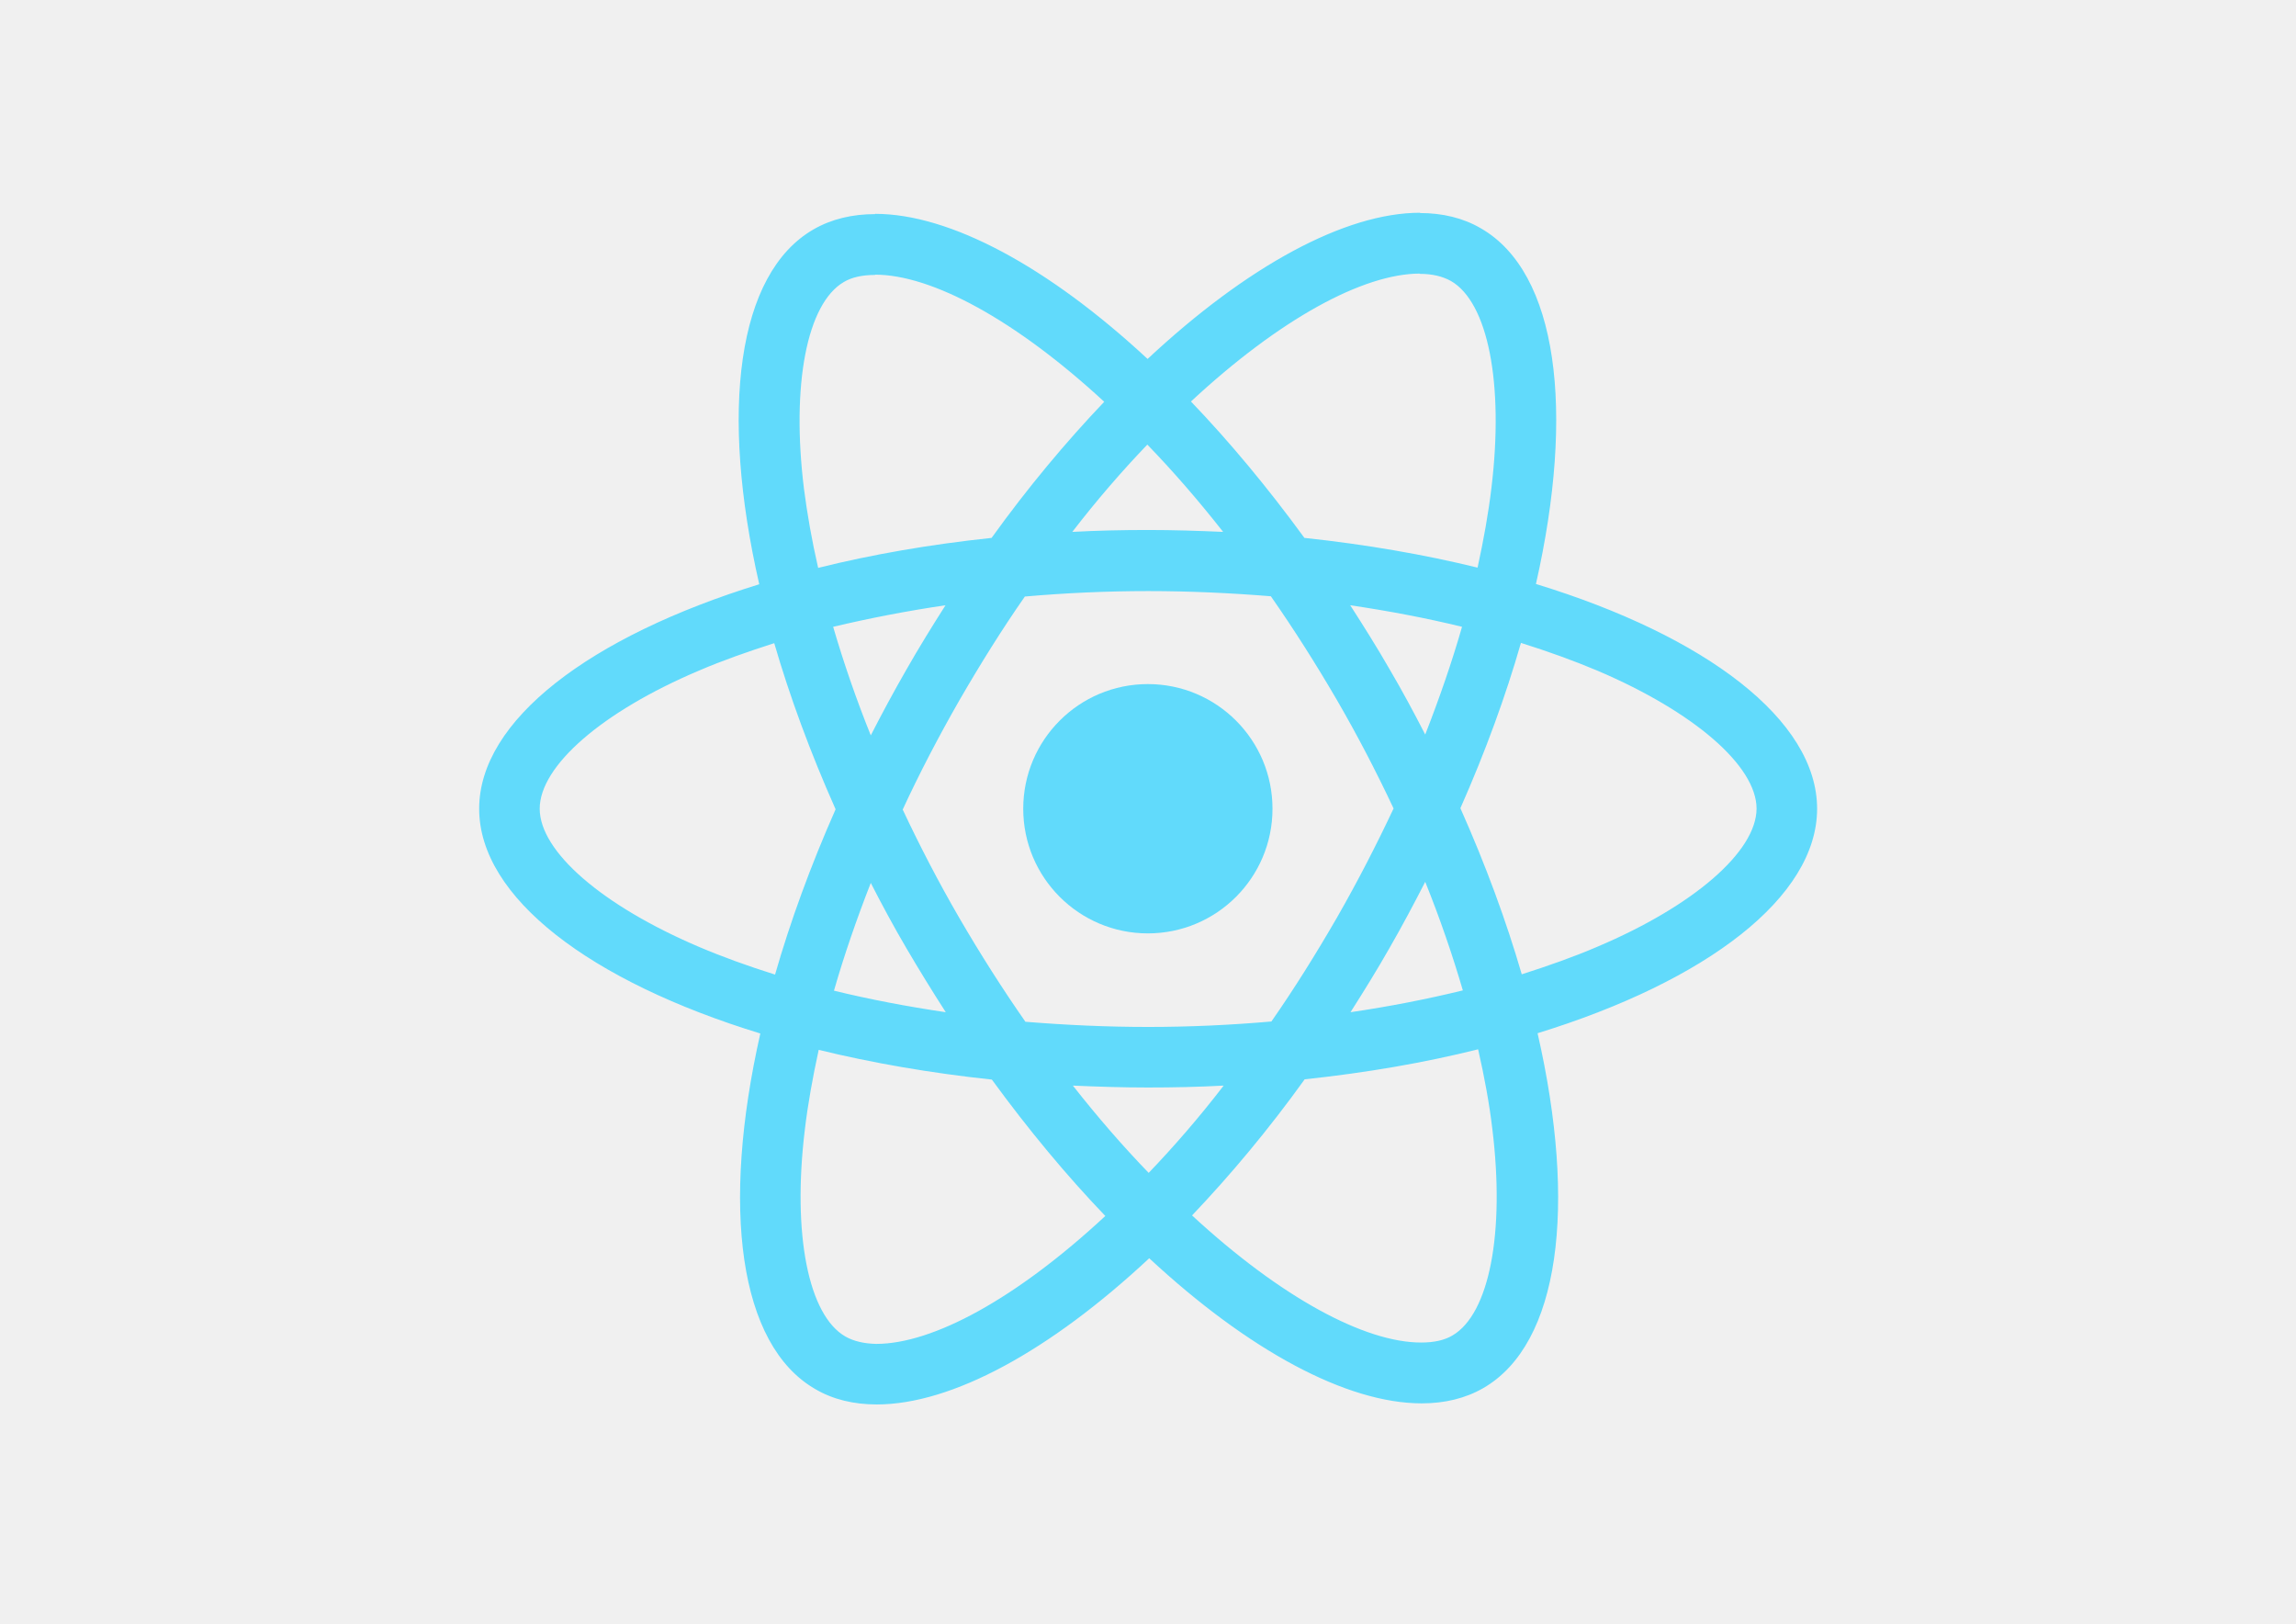
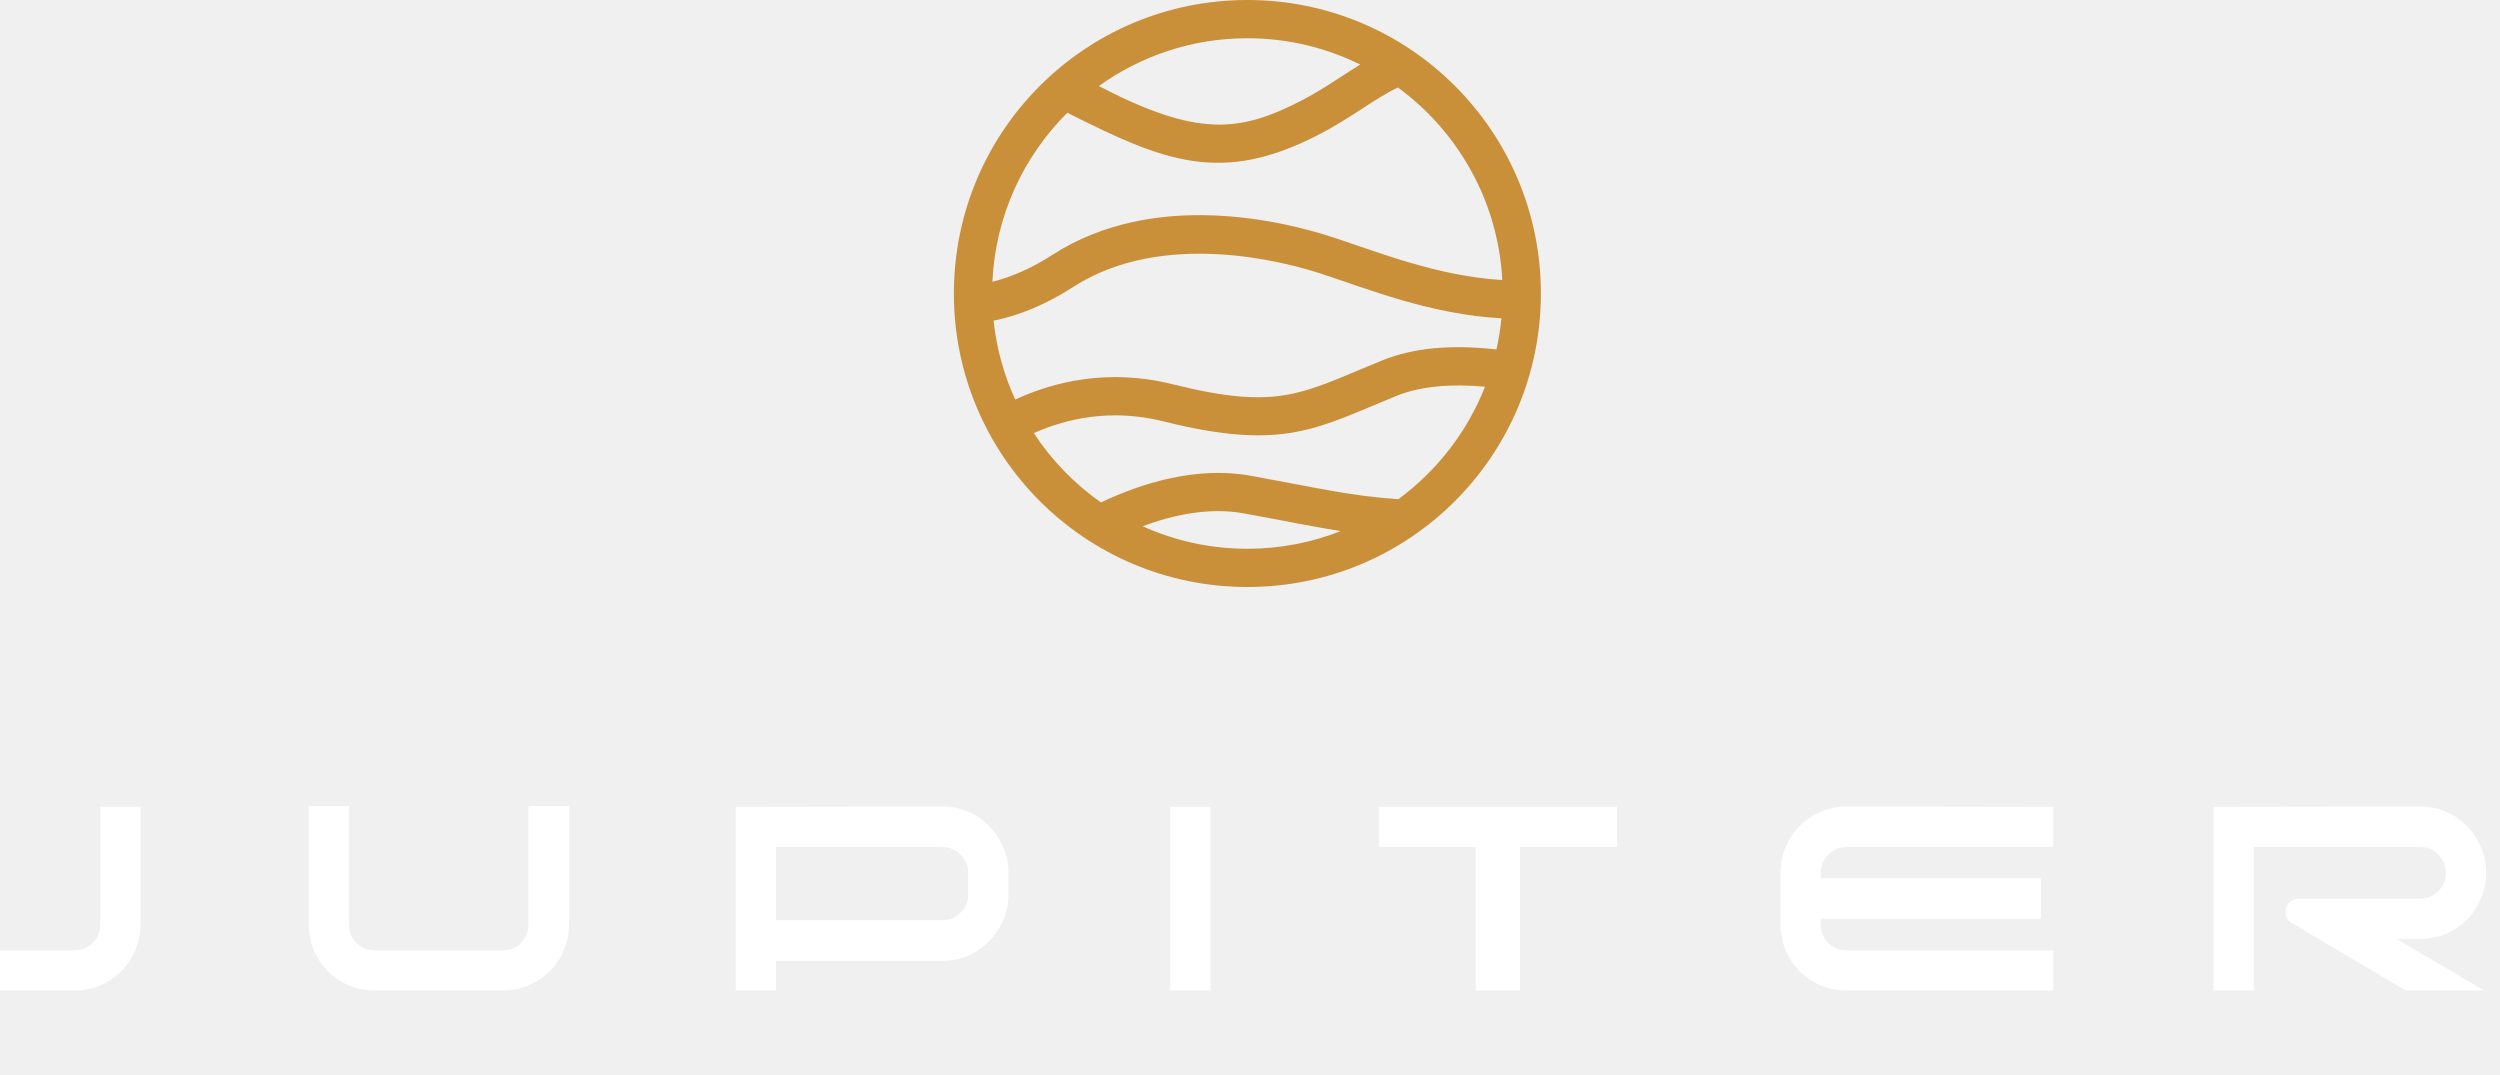
- <svg xmlns="http://www.w3.org/2000/svg" viewBox="0 0 841.9 595.3">
-   <g fill="#61DAFB">
-     <path d="M666.3 296.5c0-32.5-40.7-63.3-103.1-82.4 14.4-63.6 8-114.2-20.2-130.4-6.5-3.8-14.1-5.6-22.4-5.6v22.3c4.6 0 8.3.9 11.4 2.6 13.6 7.8 19.5 37.5 14.9 75.7-1.1 9.4-2.9 19.3-5.1 29.4-19.6-4.8-41-8.5-63.5-10.9-13.5-18.5-27.5-35.3-41.6-50 32.6-30.3 63.2-46.9 84-46.9V78c-27.5 0-63.5 19.6-99.9 53.6-36.4-33.8-72.4-53.2-99.9-53.2v22.3c20.7 0 51.4 16.5 84 46.6-14 14.7-28 31.4-41.3 49.9-22.6 2.4-44 6.1-63.6 11-2.3-10-4-19.7-5.2-29-4.7-38.2 1.1-67.9 14.6-75.8 3-1.8 6.9-2.6 11.5-2.6V78.5c-8.4 0-16 1.8-22.6 5.6-28.1 16.2-34.4 66.7-19.9 130.1-62.2 19.2-102.7 49.9-102.7 82.3 0 32.5 40.7 63.3 103.1 82.4-14.4 63.6-8 114.2 20.2 130.4 6.5 3.8 14.1 5.6 22.5 5.6 27.5 0 63.5-19.6 99.9-53.6 36.4 33.8 72.4 53.2 99.9 53.2 8.4 0 16-1.8 22.6-5.6 28.1-16.2 34.4-66.7 19.9-130.1 62-19.1 102.5-49.9 102.5-82.3zm-130.2-66.7c-3.7 12.9-8.3 26.2-13.5 39.5-4.1-8-8.4-16-13.1-24-4.6-8-9.5-15.8-14.4-23.4 14.2 2.1 27.9 4.7 41 7.9zm-45.8 106.5c-7.8 13.5-15.8 26.3-24.1 38.2-14.9 1.3-30 2-45.2 2-15.1 0-30.2-.7-45-1.9-8.3-11.9-16.4-24.6-24.2-38-7.6-13.1-14.5-26.4-20.8-39.8 6.2-13.4 13.2-26.8 20.7-39.9 7.8-13.5 15.8-26.3 24.1-38.2 14.9-1.3 30-2 45.2-2 15.1 0 30.2.7 45 1.9 8.3 11.9 16.4 24.6 24.2 38 7.6 13.1 14.5 26.4 20.8 39.8-6.3 13.4-13.2 26.8-20.7 39.9zm32.3-13c5.4 13.4 10 26.8 13.8 39.8-13.1 3.2-26.9 5.9-41.2 8 4.9-7.7 9.8-15.6 14.4-23.7 4.6-8 8.9-16.1 13-24.1zM421.2 430c-9.3-9.6-18.6-20.3-27.8-32 9 .4 18.2.7 27.5.7 9.4 0 18.7-.2 27.8-.7-9 11.7-18.3 22.4-27.5 32zm-74.4-58.9c-14.2-2.1-27.9-4.7-41-7.9 3.7-12.9 8.3-26.2 13.5-39.5 4.1 8 8.4 16 13.1 24 4.7 8 9.5 15.8 14.4 23.4zM420.7 163c9.3 9.6 18.6 20.3 27.8 32-9-.4-18.2-.7-27.5-.7-9.4 0-18.7.2-27.8.7 9-11.7 18.3-22.4 27.5-32zm-74 58.9c-4.9 7.7-9.8 15.6-14.4 23.7-4.6 8-8.9 16-13 24-5.4-13.4-10-26.8-13.8-39.8 13.1-3.1 26.9-5.8 41.2-7.9zm-90.5 125.2c-35.4-15.1-58.3-34.9-58.3-50.6 0-15.7 22.9-35.6 58.3-50.6 8.6-3.7 18-7 27.7-10.1 5.7 19.6 13.2 40 22.5 60.9-9.2 20.8-16.6 41.1-22.2 60.6-9.9-3.1-19.3-6.5-28-10.2zM310 490c-13.6-7.8-19.5-37.5-14.9-75.7 1.1-9.4 2.9-19.3 5.1-29.4 19.6 4.8 41 8.5 63.5 10.9 13.5 18.5 27.5 35.3 41.6 50-32.6 30.3-63.2 46.9-84 46.9-4.5-.1-8.3-1-11.3-2.7zm237.2-76.2c4.7 38.2-1.1 67.9-14.6 75.8-3 1.8-6.9 2.6-11.5 2.6-20.7 0-51.4-16.5-84-46.6 14-14.7 28-31.4 41.3-49.9 22.6-2.4 44-6.1 63.6-11 2.3 10.1 4.1 19.8 5.2 29.1zm38.5-66.7c-8.6 3.7-18 7-27.7 10.1-5.7-19.6-13.2-40-22.5-60.9 9.2-20.8 16.6-41.1 22.2-60.6 9.9 3.1 19.3 6.5 28.1 10.2 35.4 15.1 58.3 34.9 58.3 50.6-.1 15.7-23 35.6-58.4 50.6zM320.8 78.4z" />
-     <circle cx="420.9" cy="296.5" r="45.7" />
-     <path d="M520.5 78.1z" />
-   </g>
+ <svg xmlns="http://www.w3.org/2000/svg" width="477" height="205" viewBox="0 0 477 205" fill="none">
+   <path d="M14.208 181.32C15.573 181.32 16.725 180.851 17.664 179.912C18.645 178.931 19.136 177.757 19.136 176.392V153.928H26.816V176.392C26.816 178.141 26.475 179.784 25.792 181.32C25.152 182.856 24.256 184.2 23.104 185.352C21.995 186.461 20.672 187.357 19.136 188.04C17.6 188.68 15.957 189 14.208 189H0V181.32H14.208ZM58.91 153.8H66.59V176.392C66.59 177.757 67.059 178.931 67.998 179.912C68.979 180.851 70.153 181.32 71.518 181.32H95.966C97.331 181.32 98.483 180.851 99.422 179.912C100.361 178.931 100.83 177.757 100.83 176.392V153.8H108.574V176.392C108.574 178.141 108.233 179.784 107.55 181.32C106.91 182.856 106.014 184.2 104.862 185.352C103.71 186.461 102.366 187.357 100.83 188.04C99.294 188.68 97.673 189 95.966 189H71.518C69.769 189 68.126 188.68 66.59 188.04C65.054 187.357 63.71 186.461 62.558 185.352C61.449 184.2 60.553 182.856 59.87 181.32C59.23 179.784 58.91 178.141 58.91 176.392V153.8ZM179.807 175.56C181.172 175.56 182.324 175.091 183.263 174.152C184.244 173.213 184.735 172.061 184.735 170.696V166.536C184.735 165.171 184.244 164.019 183.263 163.08C182.324 162.099 181.172 161.608 179.807 161.608H148.063V175.56H179.807ZM192.415 170.696C192.415 172.445 192.073 174.088 191.391 175.624C190.751 177.117 189.855 178.44 188.703 179.592C187.593 180.744 186.271 181.661 184.735 182.344C183.199 182.984 181.556 183.304 179.807 183.304H148.063V189H140.383V153.928L179.807 153.864C181.556 153.864 183.199 154.205 184.735 154.888C186.271 155.528 187.593 156.424 188.703 157.576C189.855 158.728 190.751 160.072 191.391 161.608C192.073 163.144 192.415 164.787 192.415 166.536V170.696ZM230.972 189H223.292V153.928H230.972V189ZM263.078 153.928H308.518V161.608H290.022V189H281.574V161.608H263.078V153.928ZM391.769 181.32V189H352.345C350.596 189 348.953 188.68 347.417 188.04C345.881 187.357 344.537 186.461 343.385 185.352C342.276 184.2 341.38 182.856 340.697 181.32C340.057 179.784 339.737 178.141 339.737 176.392V166.536C339.737 164.787 340.057 163.144 340.697 161.608C341.38 160.072 342.276 158.728 343.385 157.576C344.537 156.424 345.881 155.528 347.417 154.888C348.953 154.205 350.596 153.864 352.345 153.864L391.769 153.928V161.608H352.345C350.98 161.608 349.807 162.099 348.825 163.08C347.887 164.019 347.417 165.171 347.417 166.536V167.56H389.401V175.304H347.417V176.392C347.417 177.757 347.887 178.931 348.825 179.912C349.807 180.851 350.98 181.32 352.345 181.32H391.769ZM438.591 171.464H461.759C463.124 171.464 464.276 170.995 465.215 170.056C466.196 169.075 466.687 167.901 466.687 166.536C466.687 165.171 466.196 164.019 465.215 163.08C464.276 162.099 463.124 161.608 461.759 161.608H430.015V189H422.335V153.928L461.759 153.864C463.508 153.864 465.151 154.205 466.687 154.888C468.223 155.528 469.546 156.424 470.655 157.576C471.807 158.728 472.703 160.072 473.343 161.608C474.026 163.144 474.367 164.787 474.367 166.536C474.367 168.285 474.026 169.928 473.343 171.464C472.703 173 471.807 174.344 470.655 175.496C469.546 176.605 468.223 177.501 466.687 178.184C465.151 178.824 463.508 179.144 461.759 179.144H457.279L473.983 189H459.071L437.311 176.136C436.756 175.837 436.394 175.432 436.223 174.92C436.052 174.365 436.031 173.832 436.159 173.32C436.287 172.808 436.564 172.381 436.991 172.04C437.418 171.656 437.951 171.464 438.591 171.464Z" fill="white" />
+   <path d="M238 0C207.049 0 182 25.047 182 56C182 86.951 207.047 112 238 112C268.951 112 294 86.954 294 56C294 25.049 268.954 0 238 0ZM238 7.297C245.724 7.297 253.032 9.107 259.527 12.321C255.924 14.512 252.538 17.016 248.188 19.253C236.543 25.242 228.454 26.204 209.656 16.418C217.645 10.68 227.435 7.297 238 7.297ZM203.648 21.509C222.163 30.867 233.007 35.265 251.525 25.741C257.829 22.5 262.04 18.933 266.719 16.692C278.178 25.087 285.849 38.361 286.636 53.431C274.242 52.699 262.88 48.071 254.272 45.263C244.639 42.121 220.149 36.159 200.818 48.616C196.942 51.114 193.101 52.833 189.35 53.757C189.923 41.185 195.283 29.841 203.648 21.509ZM238 104.704C230.879 104.704 224.111 103.167 218.008 100.409C223.826 98.233 230.709 96.747 237.346 97.956C245.354 99.415 250.639 100.522 255.804 101.334C250.287 103.509 244.28 104.704 238 104.704ZM266.801 95.249C257.597 94.613 251.886 93.188 238.654 90.777C228.193 88.871 217.644 92.267 210.056 95.866C204.997 92.309 200.644 87.815 197.248 82.638C203.342 79.92 211.904 77.877 221.975 80.395C245.127 86.183 251.369 81.638 266.548 75.494C270.863 73.748 276.612 73.173 283.34 73.788C279.945 82.41 274.158 89.836 266.801 95.249ZM285.522 66.675C276.913 65.694 269.618 66.38 263.811 68.73C248.462 74.943 244.365 78.471 223.745 73.315C211.393 70.227 200.974 72.873 193.704 76.233C191.562 71.564 190.138 66.501 189.573 61.184C194.606 60.171 199.703 58.016 204.772 54.749C221.938 43.687 245.268 50.001 252.009 52.2C260.925 55.108 272.885 59.995 286.473 60.733C286.277 62.752 285.958 64.735 285.522 66.675Z" fill="#C99039" />
</svg>
